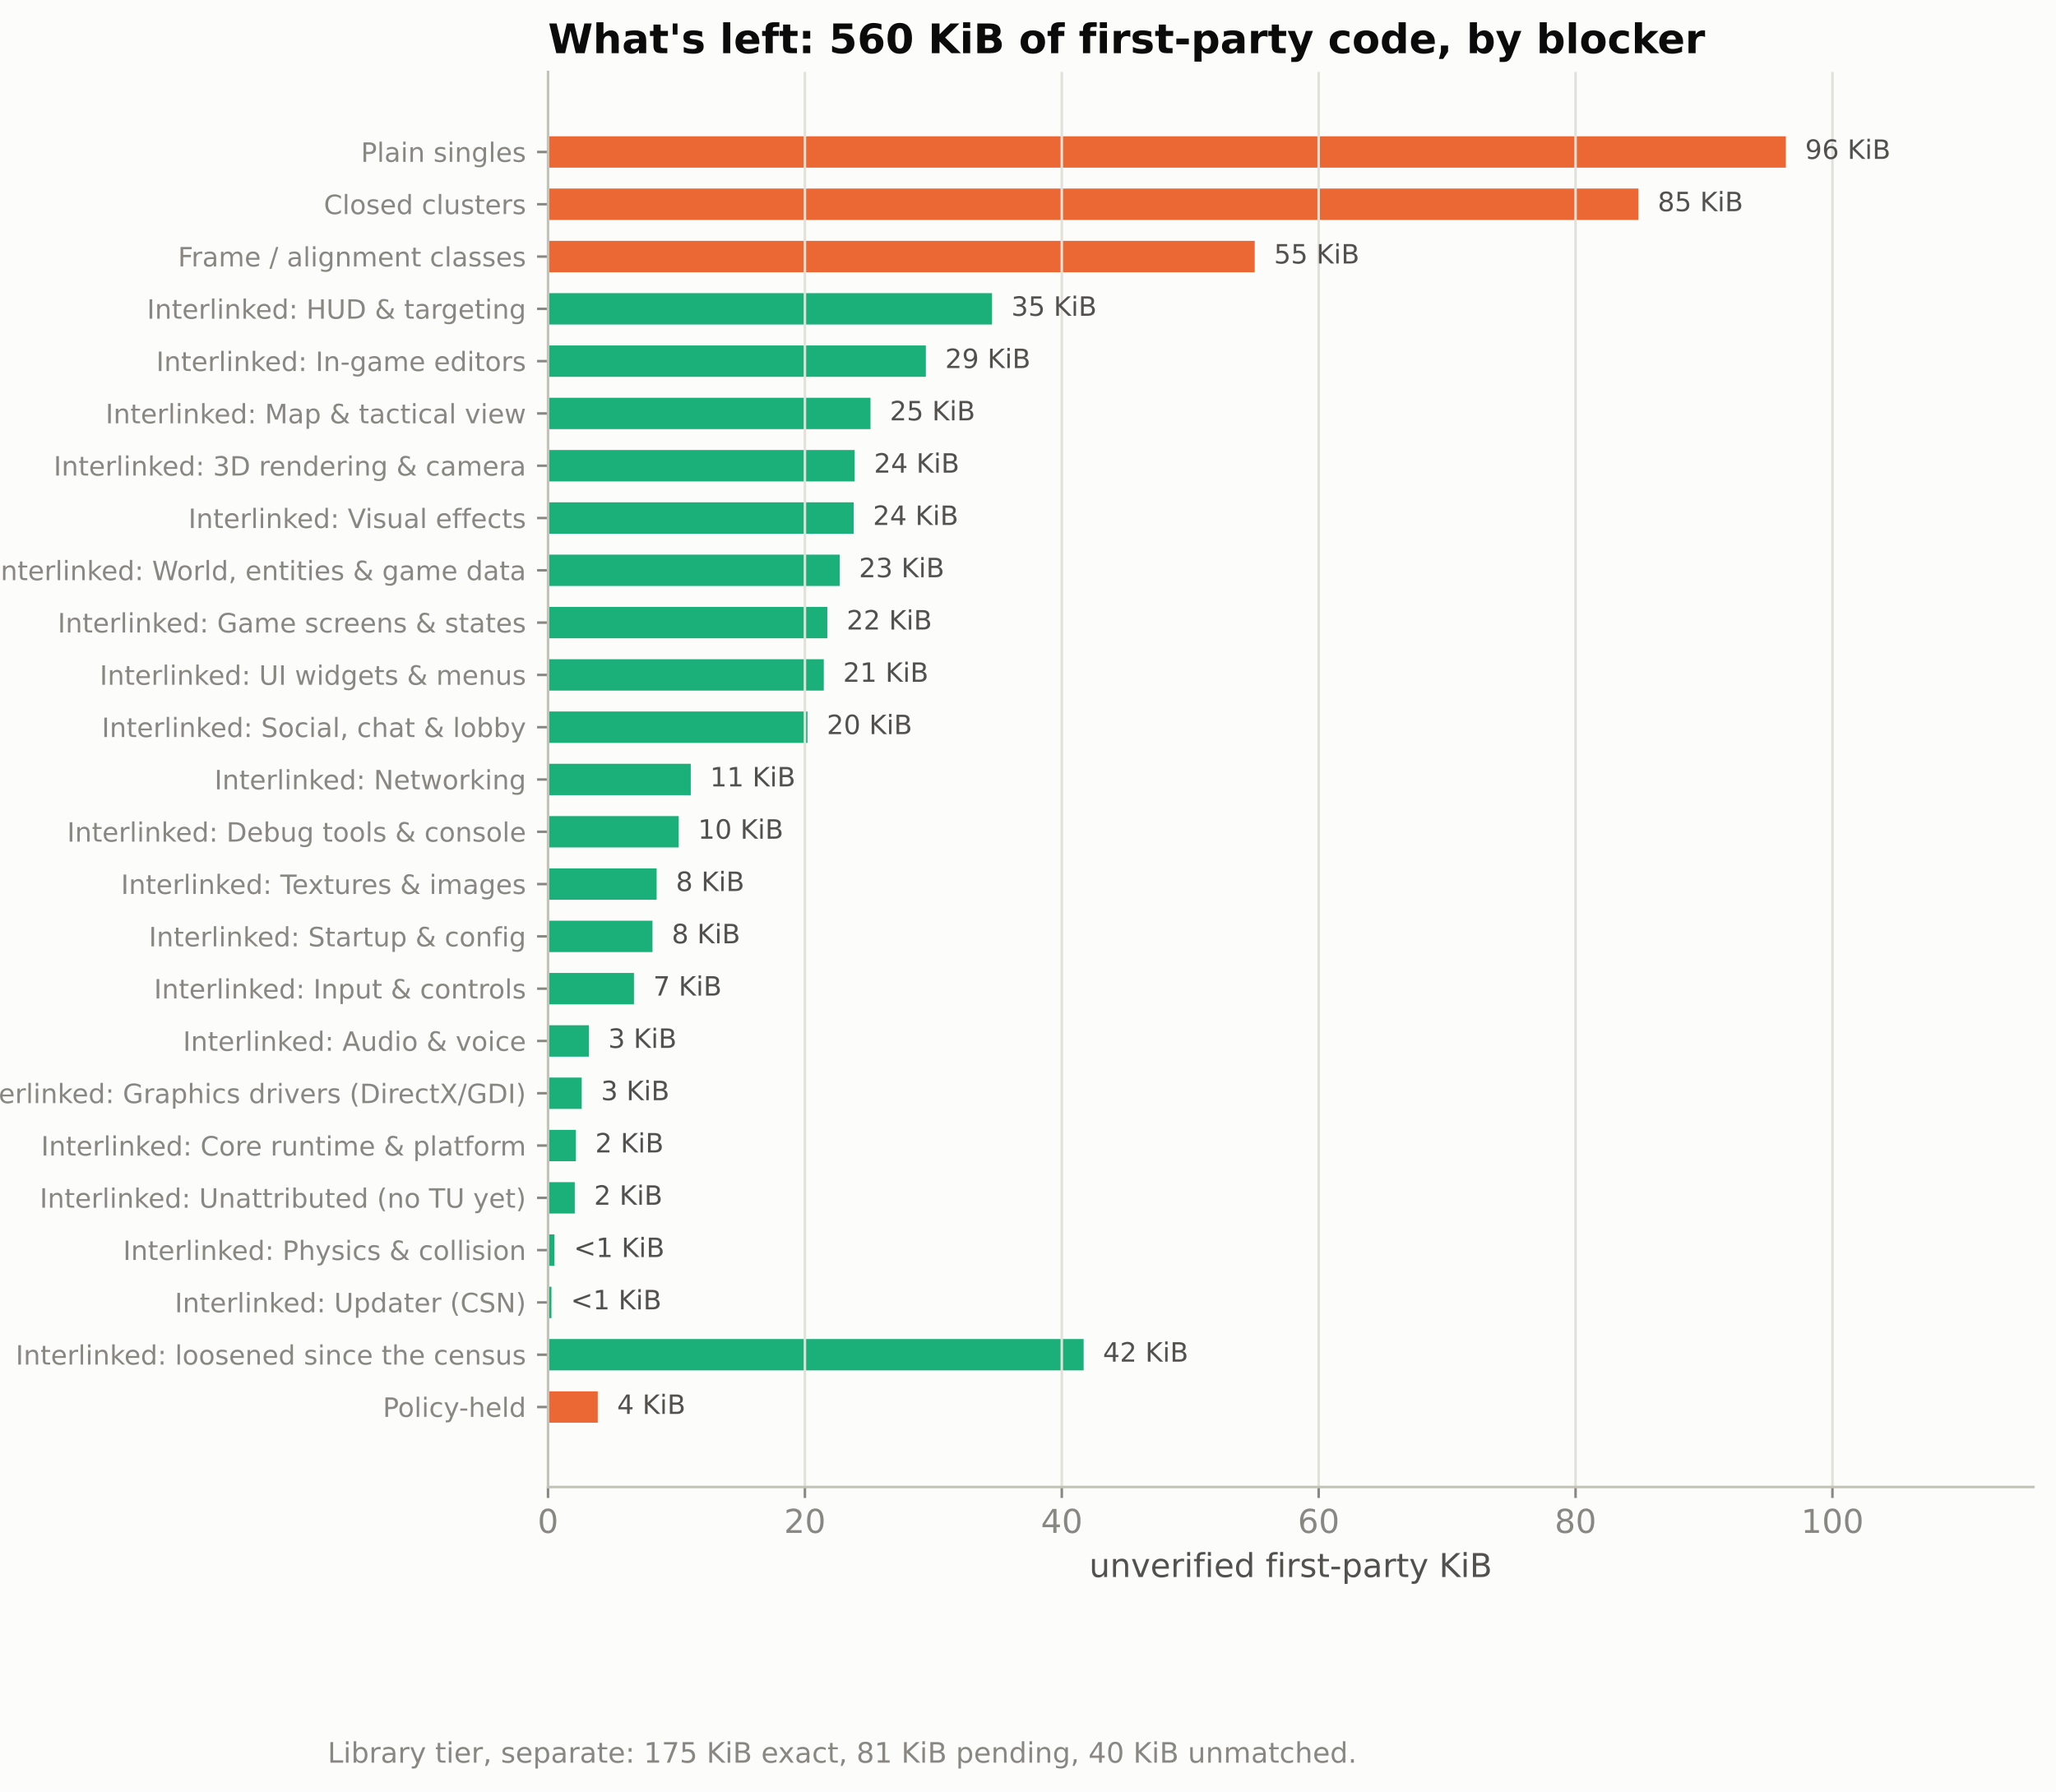
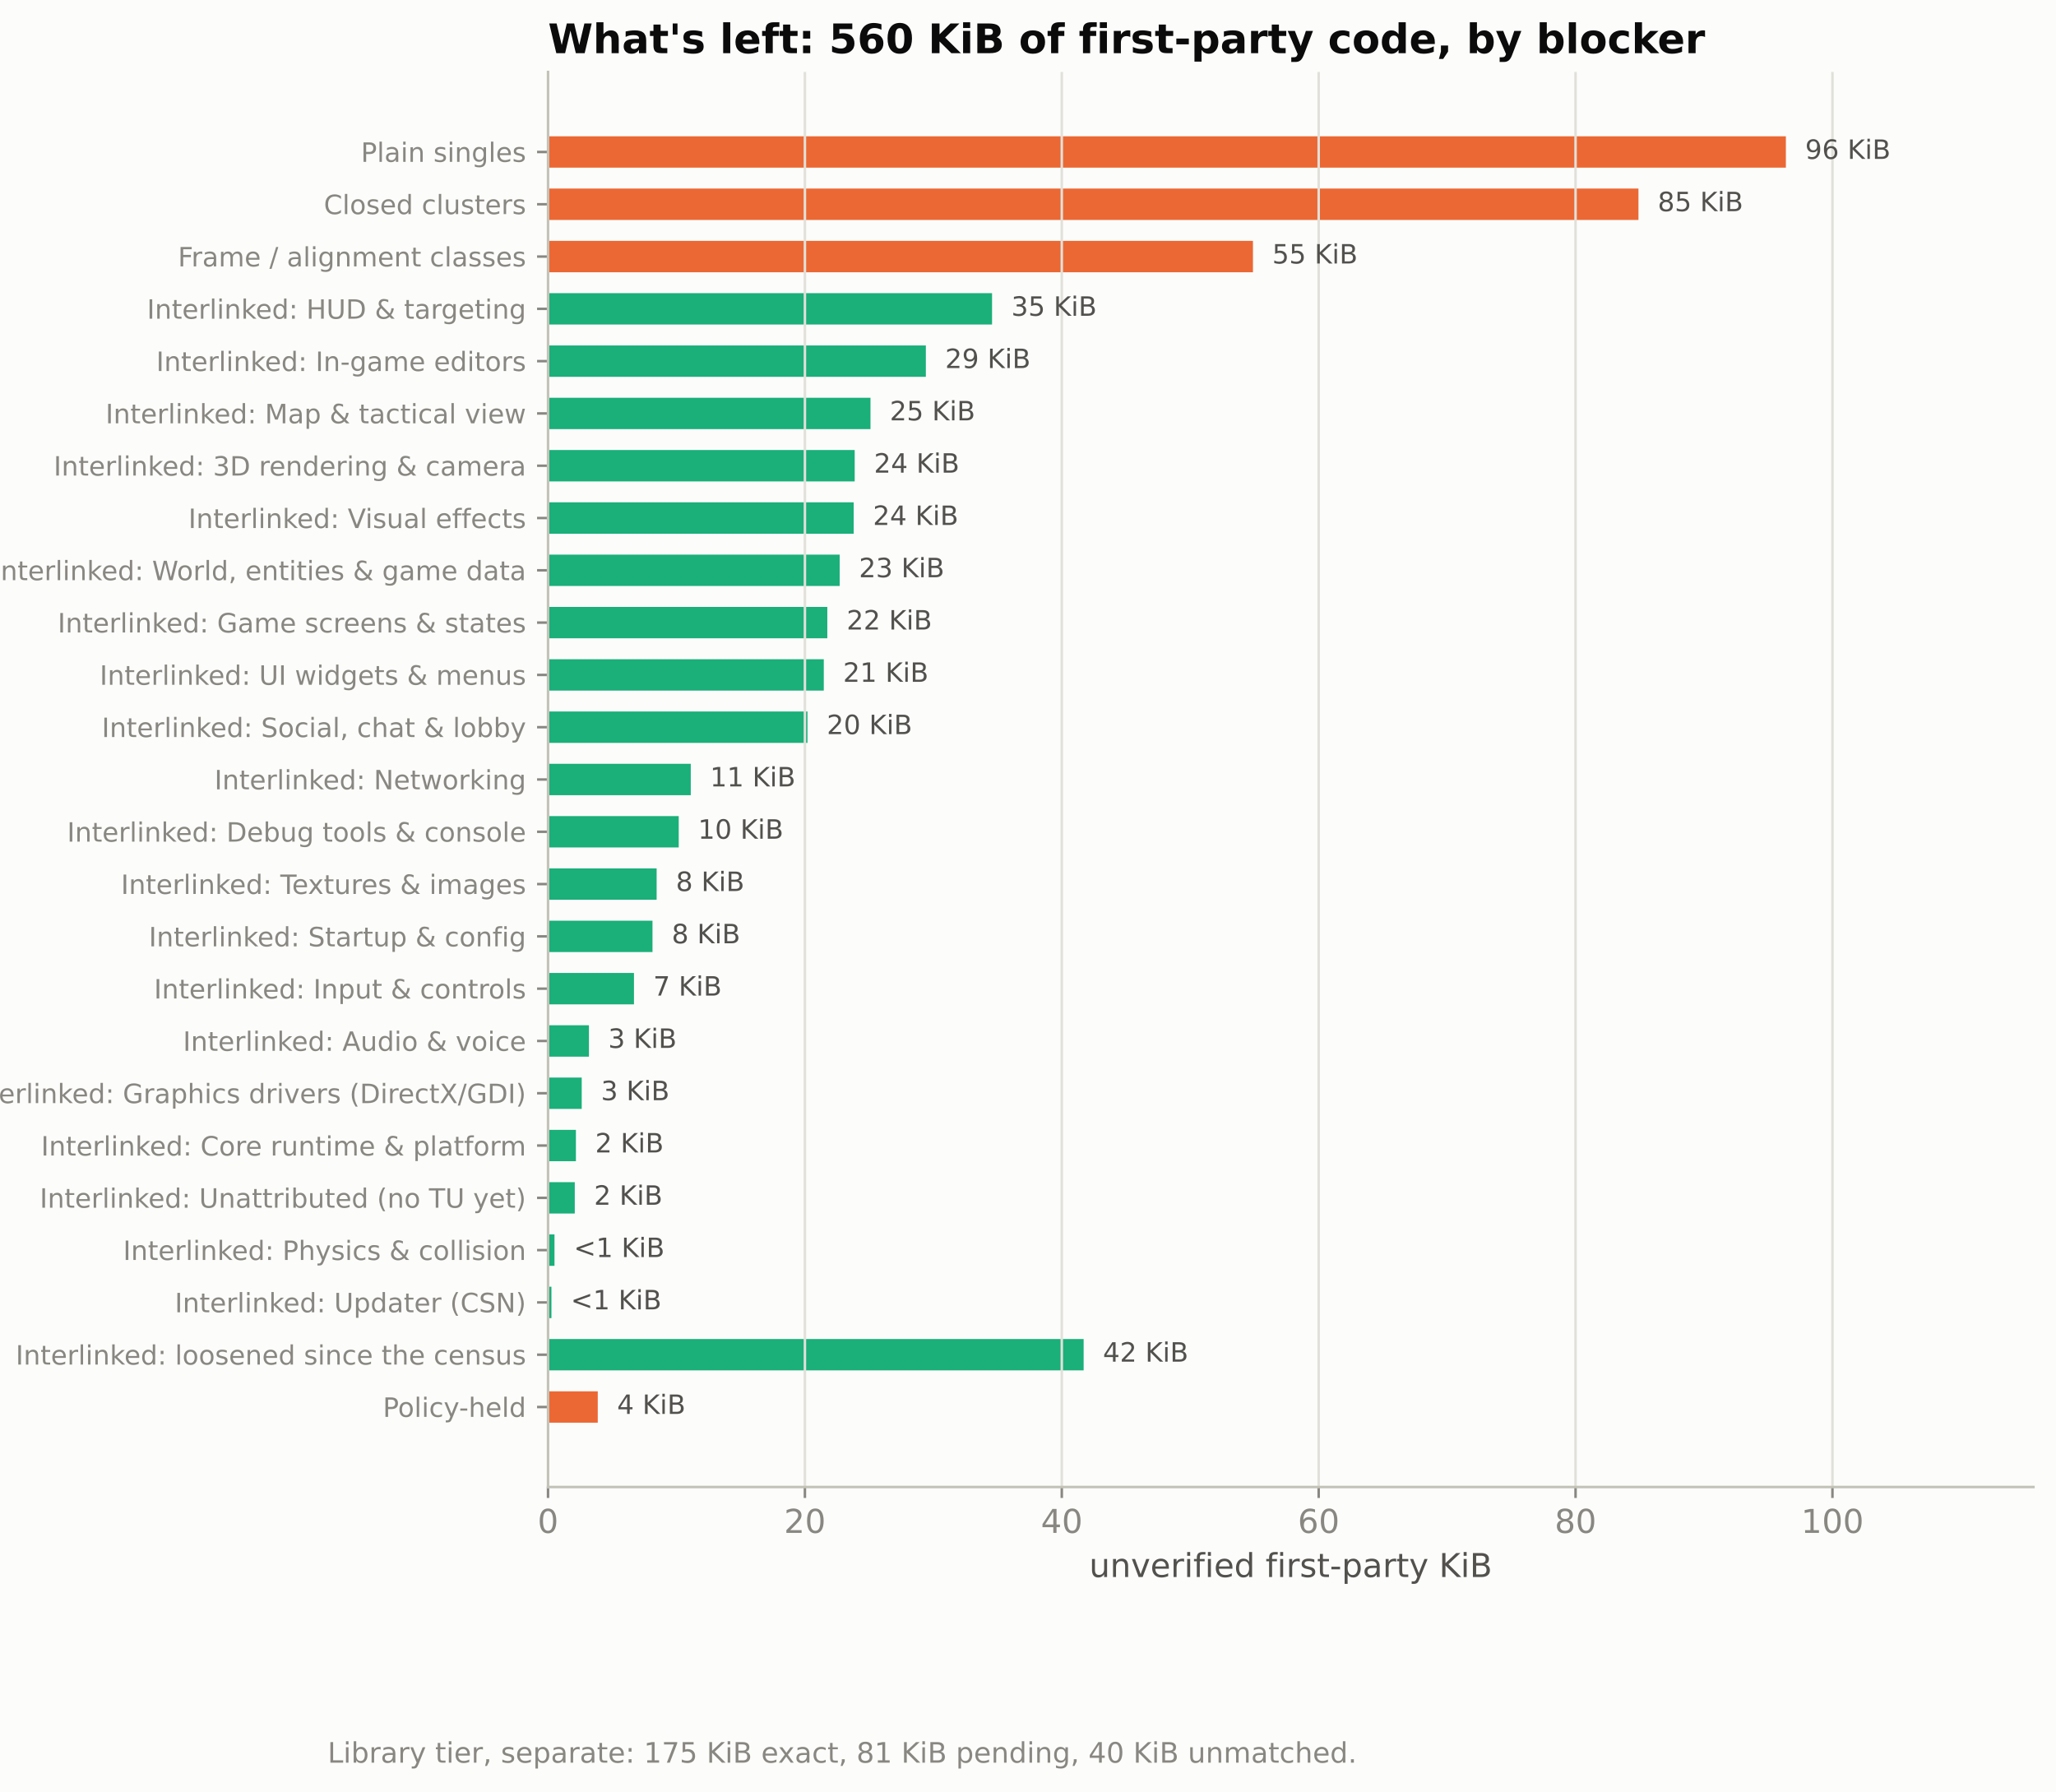
<svg xmlns="http://www.w3.org/2000/svg" xmlns:xlink="http://www.w3.org/1999/xlink" width="656.487pt" height="572.15pt" viewBox="0 0 656.487 572.15" version="1.1">
  <defs>
    <style type="text/css">*{stroke-linejoin: round; stroke-linecap: butt}</style>
  </defs>
  <g id="figure_1">
    <g id="patch_1">
      <path d="M 0 572.15  L 656.487 572.15  L 656.487 0  L 0 0  z " style="fill: #fcfcfb" />
    </g>
    <g id="axes_1">
      <g id="patch_2">
        <path d="M 174.987 474.812  L 649.287 474.812  L 649.287 22.976  L 174.987 22.976  z " style="fill: #fcfcfb" />
      </g>
      <g id="patch_3">
        <path d="M 174.987 454.274  L 190.867 454.274  L 190.867 444.256  L 174.987 444.256  z " clip-path="url(#p820f420fdf)" style="fill: #eb6834" />
      </g>
      <g id="patch_4">
        <path d="M 174.987 437.577  L 346.01 437.577  L 346.01 427.558  L 174.987 427.558  z " clip-path="url(#p820f420fdf)" style="fill: #1baf7a" />
      </g>
      <g id="patch_5">
        <path d="M 174.987 420.879  L 176.076 420.879  L 176.076 410.861  L 174.987 410.861  z " clip-path="url(#p820f420fdf)" style="fill: #1baf7a" />
      </g>
      <g id="patch_6">
        <path d="M 174.987 404.182  L 177.053 404.182  L 177.053 394.163  L 174.987 394.163  z " clip-path="url(#p820f420fdf)" style="fill: #1baf7a" />
      </g>
      <g id="patch_7">
        <path d="M 174.987 387.484  L 183.526 387.484  L 183.526 377.466  L 174.987 377.466  z " clip-path="url(#p820f420fdf)" style="fill: #1baf7a" />
      </g>
      <g id="patch_8">
        <path d="M 174.987 370.787  L 183.89 370.787  L 183.89 360.768  L 174.987 360.768  z " clip-path="url(#p820f420fdf)" style="fill: #1baf7a" />
      </g>
      <g id="patch_9">
        <path d="M 174.987 354.089  L 185.744 354.089  L 185.744 344.071  L 174.987 344.071  z " clip-path="url(#p820f420fdf)" style="fill: #1baf7a" />
      </g>
      <g id="patch_10">
        <path d="M 174.987 337.391  L 188.047 337.391  L 188.047 327.373  L 174.987 327.373  z " clip-path="url(#p820f420fdf)" style="fill: #1baf7a" />
      </g>
      <g id="patch_11">
        <path d="M 174.987 320.694  L 202.429 320.694  L 202.429 310.675  L 174.987 310.675  z " clip-path="url(#p820f420fdf)" style="fill: #1baf7a" />
      </g>
      <g id="patch_12">
        <path d="M 174.987 303.996  L 208.341 303.996  L 208.341 293.978  L 174.987 293.978  z " clip-path="url(#p820f420fdf)" style="fill: #1baf7a" />
      </g>
      <g id="patch_13">
        <path d="M 174.987 287.299  L 209.666 287.299  L 209.666 277.28  L 174.987 277.28  z " clip-path="url(#p820f420fdf)" style="fill: #1baf7a" />
      </g>
      <g id="patch_14">
        <path d="M 174.987 270.601  L 216.719 270.601  L 216.719 260.583  L 174.987 260.583  z " clip-path="url(#p820f420fdf)" style="fill: #1baf7a" />
      </g>
      <g id="patch_15">
        <path d="M 174.987 253.904  L 220.564 253.904  L 220.564 243.885  L 174.987 243.885  z " clip-path="url(#p820f420fdf)" style="fill: #1baf7a" />
      </g>
      <g id="patch_16">
        <path d="M 174.987 237.206  L 257.835 237.206  L 257.835 227.188  L 174.987 227.188  z " clip-path="url(#p820f420fdf)" style="fill: #1baf7a" />
      </g>
      <g id="patch_17">
        <path d="M 174.987 220.509  L 263.038 220.509  L 263.038 210.49  L 174.987 210.49  z " clip-path="url(#p820f420fdf)" style="fill: #1baf7a" />
      </g>
      <g id="patch_18">
        <path d="M 174.987 203.811  L 264.163 203.811  L 264.163 193.792  L 174.987 193.792  z " clip-path="url(#p820f420fdf)" style="fill: #1baf7a" />
      </g>
      <g id="patch_19">
        <path d="M 174.987 187.113  L 268.108 187.113  L 268.108 177.095  L 174.987 177.095  z " clip-path="url(#p820f420fdf)" style="fill: #1baf7a" />
      </g>
      <g id="patch_20">
        <path d="M 174.987 170.416  L 272.582 170.416  L 272.582 160.397  L 174.987 160.397  z " clip-path="url(#p820f420fdf)" style="fill: #1baf7a" />
      </g>
      <g id="patch_21">
        <path d="M 174.987 153.718  L 272.906 153.718  L 272.906 143.7  L 174.987 143.7  z " clip-path="url(#p820f420fdf)" style="fill: #1baf7a" />
      </g>
      <g id="patch_22">
        <path d="M 174.987 137.021  L 277.949 137.021  L 277.949 127.002  L 174.987 127.002  z " clip-path="url(#p820f420fdf)" style="fill: #1baf7a" />
      </g>
      <g id="patch_23">
        <path d="M 174.987 120.323  L 295.627 120.323  L 295.627 110.305  L 174.987 110.305  z " clip-path="url(#p820f420fdf)" style="fill: #1baf7a" />
      </g>
      <g id="patch_24">
        <path d="M 174.987 103.626  L 316.765 103.626  L 316.765 93.607  L 174.987 93.607  z " clip-path="url(#p820f420fdf)" style="fill: #1baf7a" />
      </g>
      <g id="patch_25">
-         <path d="M 174.987 86.928  L 400.639 86.928  L 400.639 76.91  L 174.987 76.91  z " clip-path="url(#p820f420fdf)" style="fill: #eb6834" />
+         <path d="M 174.987 86.928  L 400.074 86.928  L 400.074 76.91  L 174.987 76.91  z " clip-path="url(#p820f420fdf)" style="fill: #eb6834" />
      </g>
      <g id="patch_26">
        <path d="M 174.987 70.231  L 523.165 70.231  L 523.165 60.212  L 174.987 60.212  z " clip-path="url(#p820f420fdf)" style="fill: #eb6834" />
      </g>
      <g id="patch_27">
        <path d="M 174.987 53.533  L 570.237 53.533  L 570.237 43.514  L 174.987 43.514  z " clip-path="url(#p820f420fdf)" style="fill: #eb6834" />
      </g>
      <g id="matplotlib.axis_1">
        <g id="xtick_1">
          <g id="line2d_1">
            <path d="M 174.987 474.812  L 174.987 22.976  " clip-path="url(#p820f420fdf)" style="fill: none; stroke: #e1e0d9; stroke-width: 0.8; stroke-linecap: square" />
          </g>
          <g id="line2d_2">
            <defs>
              <path id="mc9588ca993" d="M 0 0  L 0 3.5  " style="stroke: #898781; stroke-width: 0.8" />
            </defs>
            <g>
              <use xlink:href="#mc9588ca993" x="174.987" y="474.812" style="fill: #898781; stroke: #898781; stroke-width: 0.8" />
            </g>
          </g>
          <g id="text_1">
            <text style="font-size: 10.5px; font-family: 'Segoe UI', 'DejaVu Sans', 'Bitstream Vera Sans', 'Computer Modern Sans Serif', 'Lucida Grande', 'Verdana', 'Geneva', 'Lucid', 'Arial', 'Helvetica', 'Avant Garde', sans-serif; text-anchor: middle; fill: #898781" x="174.987" y="489.457" transform="rotate(-0 174.9868 489.4567)">0</text>
          </g>
        </g>
        <g id="xtick_2">
          <g id="line2d_3">
            <path d="M 257.01 474.812  L 257.01 22.976  " clip-path="url(#p820f420fdf)" style="fill: none; stroke: #e1e0d9; stroke-width: 0.8; stroke-linecap: square" />
          </g>
          <g id="line2d_4">
            <g>
              <use xlink:href="#mc9588ca993" x="257.01" y="474.812" style="fill: #898781; stroke: #898781; stroke-width: 0.8" />
            </g>
          </g>
          <g id="text_2">
            <text style="font-size: 10.5px; font-family: 'Segoe UI', 'DejaVu Sans', 'Bitstream Vera Sans', 'Computer Modern Sans Serif', 'Lucida Grande', 'Verdana', 'Geneva', 'Lucid', 'Arial', 'Helvetica', 'Avant Garde', sans-serif; text-anchor: middle; fill: #898781" x="257.01" y="489.457" transform="rotate(-0 257.0101 489.4567)">20</text>
          </g>
        </g>
        <g id="xtick_3">
          <g id="line2d_5">
            <path d="M 339.033 474.812  L 339.033 22.976  " clip-path="url(#p820f420fdf)" style="fill: none; stroke: #e1e0d9; stroke-width: 0.8; stroke-linecap: square" />
          </g>
          <g id="line2d_6">
            <g>
              <use xlink:href="#mc9588ca993" x="339.033" y="474.812" style="fill: #898781; stroke: #898781; stroke-width: 0.8" />
            </g>
          </g>
          <g id="text_3">
            <text style="font-size: 10.5px; font-family: 'Segoe UI', 'DejaVu Sans', 'Bitstream Vera Sans', 'Computer Modern Sans Serif', 'Lucida Grande', 'Verdana', 'Geneva', 'Lucid', 'Arial', 'Helvetica', 'Avant Garde', sans-serif; text-anchor: middle; fill: #898781" x="339.033" y="489.457" transform="rotate(-0 339.0335 489.4567)">40</text>
          </g>
        </g>
        <g id="xtick_4">
          <g id="line2d_7">
            <path d="M 421.057 474.812  L 421.057 22.976  " clip-path="url(#p820f420fdf)" style="fill: none; stroke: #e1e0d9; stroke-width: 0.8; stroke-linecap: square" />
          </g>
          <g id="line2d_8">
            <g>
              <use xlink:href="#mc9588ca993" x="421.057" y="474.812" style="fill: #898781; stroke: #898781; stroke-width: 0.8" />
            </g>
          </g>
          <g id="text_4">
            <text style="font-size: 10.5px; font-family: 'Segoe UI', 'DejaVu Sans', 'Bitstream Vera Sans', 'Computer Modern Sans Serif', 'Lucida Grande', 'Verdana', 'Geneva', 'Lucid', 'Arial', 'Helvetica', 'Avant Garde', sans-serif; text-anchor: middle; fill: #898781" x="421.057" y="489.457" transform="rotate(-0 421.0568 489.4567)">60</text>
          </g>
        </g>
        <g id="xtick_5">
          <g id="line2d_9">
            <path d="M 503.08 474.812  L 503.08 22.976  " clip-path="url(#p820f420fdf)" style="fill: none; stroke: #e1e0d9; stroke-width: 0.8; stroke-linecap: square" />
          </g>
          <g id="line2d_10">
            <g>
              <use xlink:href="#mc9588ca993" x="503.08" y="474.812" style="fill: #898781; stroke: #898781; stroke-width: 0.8" />
            </g>
          </g>
          <g id="text_5">
            <text style="font-size: 10.5px; font-family: 'Segoe UI', 'DejaVu Sans', 'Bitstream Vera Sans', 'Computer Modern Sans Serif', 'Lucida Grande', 'Verdana', 'Geneva', 'Lucid', 'Arial', 'Helvetica', 'Avant Garde', sans-serif; text-anchor: middle; fill: #898781" x="503.08" y="489.457" transform="rotate(-0 503.0802 489.4567)">80</text>
          </g>
        </g>
        <g id="xtick_6">
          <g id="line2d_11">
            <path d="M 585.104 474.812  L 585.104 22.976  " clip-path="url(#p820f420fdf)" style="fill: none; stroke: #e1e0d9; stroke-width: 0.8; stroke-linecap: square" />
          </g>
          <g id="line2d_12">
            <g>
              <use xlink:href="#mc9588ca993" x="585.104" y="474.812" style="fill: #898781; stroke: #898781; stroke-width: 0.8" />
            </g>
          </g>
          <g id="text_6">
            <text style="font-size: 10.5px; font-family: 'Segoe UI', 'DejaVu Sans', 'Bitstream Vera Sans', 'Computer Modern Sans Serif', 'Lucida Grande', 'Verdana', 'Geneva', 'Lucid', 'Arial', 'Helvetica', 'Avant Garde', sans-serif; text-anchor: middle; fill: #898781" x="585.104" y="489.457" transform="rotate(-0 585.1035 489.4567)">100</text>
          </g>
        </g>
        <g id="text_7">
          <text style="font-size: 10.5px; font-family: 'Segoe UI', 'DejaVu Sans', 'Bitstream Vera Sans', 'Computer Modern Sans Serif', 'Lucida Grande', 'Verdana', 'Geneva', 'Lucid', 'Arial', 'Helvetica', 'Avant Garde', sans-serif; text-anchor: middle; fill: #52514e" x="412.137" y="503.551" transform="rotate(-0 412.1368 503.5513)">unverified first-party KiB</text>
        </g>
      </g>
      <g id="matplotlib.axis_2">
        <g id="ytick_1">
          <g id="line2d_13">
            <defs>
              <path id="mee49852863" d="M 0 0  L -3.5 0  " style="stroke: #898781; stroke-width: 0.8" />
            </defs>
            <g>
              <use xlink:href="#mee49852863" x="174.987" y="449.265" style="fill: #898781; stroke: #898781; stroke-width: 0.8" />
            </g>
          </g>
          <g id="text_8">
            <text style="font-size: 8.5px; font-family: 'Segoe UI', 'DejaVu Sans', 'Bitstream Vera Sans', 'Computer Modern Sans Serif', 'Lucida Grande', 'Verdana', 'Geneva', 'Lucid', 'Arial', 'Helvetica', 'Avant Garde', sans-serif; text-anchor: end; fill: #898781" x="167.987" y="452.411" transform="rotate(-0 167.9868 452.4115)">Policy-held</text>
          </g>
        </g>
        <g id="ytick_2">
          <g id="line2d_14">
            <g>
              <use xlink:href="#mee49852863" x="174.987" y="432.568" style="fill: #898781; stroke: #898781; stroke-width: 0.8" />
            </g>
          </g>
          <g id="text_9">
            <text style="font-size: 8.5px; font-family: 'Segoe UI', 'DejaVu Sans', 'Bitstream Vera Sans', 'Computer Modern Sans Serif', 'Lucida Grande', 'Verdana', 'Geneva', 'Lucid', 'Arial', 'Helvetica', 'Avant Garde', sans-serif; text-anchor: end; fill: #898781" x="167.987" y="435.714" transform="rotate(-0 167.9868 435.7139)">  Interlinked: loosened since the census</text>
          </g>
        </g>
        <g id="ytick_3">
          <g id="line2d_15">
            <g>
              <use xlink:href="#mee49852863" x="174.987" y="415.87" style="fill: #898781; stroke: #898781; stroke-width: 0.8" />
            </g>
          </g>
          <g id="text_10">
            <text style="font-size: 8.5px; font-family: 'Segoe UI', 'DejaVu Sans', 'Bitstream Vera Sans', 'Computer Modern Sans Serif', 'Lucida Grande', 'Verdana', 'Geneva', 'Lucid', 'Arial', 'Helvetica', 'Avant Garde', sans-serif; text-anchor: end; fill: #898781" x="167.987" y="419.016" transform="rotate(-0 167.9868 419.0163)">  Interlinked: Updater (CSN)</text>
          </g>
        </g>
        <g id="ytick_4">
          <g id="line2d_16">
            <g>
              <use xlink:href="#mee49852863" x="174.987" y="399.172" style="fill: #898781; stroke: #898781; stroke-width: 0.8" />
            </g>
          </g>
          <g id="text_11">
            <text style="font-size: 8.5px; font-family: 'Segoe UI', 'DejaVu Sans', 'Bitstream Vera Sans', 'Computer Modern Sans Serif', 'Lucida Grande', 'Verdana', 'Geneva', 'Lucid', 'Arial', 'Helvetica', 'Avant Garde', sans-serif; text-anchor: end; fill: #898781" x="167.987" y="402.319" transform="rotate(-0 167.9868 402.3188)">  Interlinked: Physics &amp; collision</text>
          </g>
        </g>
        <g id="ytick_5">
          <g id="line2d_17">
            <g>
              <use xlink:href="#mee49852863" x="174.987" y="382.475" style="fill: #898781; stroke: #898781; stroke-width: 0.8" />
            </g>
          </g>
          <g id="text_12">
            <text style="font-size: 8.5px; font-family: 'Segoe UI', 'DejaVu Sans', 'Bitstream Vera Sans', 'Computer Modern Sans Serif', 'Lucida Grande', 'Verdana', 'Geneva', 'Lucid', 'Arial', 'Helvetica', 'Avant Garde', sans-serif; text-anchor: end; fill: #898781" x="167.987" y="385.621" transform="rotate(-0 167.9868 385.6212)">  Interlinked: Unattributed (no TU yet)</text>
          </g>
        </g>
        <g id="ytick_6">
          <g id="line2d_18">
            <g>
              <use xlink:href="#mee49852863" x="174.987" y="365.777" style="fill: #898781; stroke: #898781; stroke-width: 0.8" />
            </g>
          </g>
          <g id="text_13">
            <text style="font-size: 8.5px; font-family: 'Segoe UI', 'DejaVu Sans', 'Bitstream Vera Sans', 'Computer Modern Sans Serif', 'Lucida Grande', 'Verdana', 'Geneva', 'Lucid', 'Arial', 'Helvetica', 'Avant Garde', sans-serif; text-anchor: end; fill: #898781" x="167.987" y="368.969" transform="rotate(-0 167.9868 368.9688)">  Interlinked: Core runtime &amp; platform</text>
          </g>
        </g>
        <g id="ytick_7">
          <g id="line2d_19">
            <g>
              <use xlink:href="#mee49852863" x="174.987" y="349.08" style="fill: #898781; stroke: #898781; stroke-width: 0.8" />
            </g>
          </g>
          <g id="text_14">
            <text style="font-size: 8.5px; font-family: 'Segoe UI', 'DejaVu Sans', 'Bitstream Vera Sans', 'Computer Modern Sans Serif', 'Lucida Grande', 'Verdana', 'Geneva', 'Lucid', 'Arial', 'Helvetica', 'Avant Garde', sans-serif; text-anchor: end; fill: #898781" x="167.987" y="352.226" transform="rotate(-0 167.9868 352.2261)">  Interlinked: Graphics drivers (DirectX/GDI)</text>
          </g>
        </g>
        <g id="ytick_8">
          <g id="line2d_20">
            <g>
              <use xlink:href="#mee49852863" x="174.987" y="332.382" style="fill: #898781; stroke: #898781; stroke-width: 0.8" />
            </g>
          </g>
          <g id="text_15">
            <text style="font-size: 8.5px; font-family: 'Segoe UI', 'DejaVu Sans', 'Bitstream Vera Sans', 'Computer Modern Sans Serif', 'Lucida Grande', 'Verdana', 'Geneva', 'Lucid', 'Arial', 'Helvetica', 'Avant Garde', sans-serif; text-anchor: end; fill: #898781" x="167.987" y="335.529" transform="rotate(-0 167.9868 335.5285)">  Interlinked: Audio &amp; voice</text>
          </g>
        </g>
        <g id="ytick_9">
          <g id="line2d_21">
            <g>
              <use xlink:href="#mee49852863" x="174.987" y="315.685" style="fill: #898781; stroke: #898781; stroke-width: 0.8" />
            </g>
          </g>
          <g id="text_16">
            <text style="font-size: 8.5px; font-family: 'Segoe UI', 'DejaVu Sans', 'Bitstream Vera Sans', 'Computer Modern Sans Serif', 'Lucida Grande', 'Verdana', 'Geneva', 'Lucid', 'Arial', 'Helvetica', 'Avant Garde', sans-serif; text-anchor: end; fill: #898781" x="167.987" y="318.831" transform="rotate(-0 167.9868 318.831)">  Interlinked: Input &amp; controls</text>
          </g>
        </g>
        <g id="ytick_10">
          <g id="line2d_22">
            <g>
              <use xlink:href="#mee49852863" x="174.987" y="298.987" style="fill: #898781; stroke: #898781; stroke-width: 0.8" />
            </g>
          </g>
          <g id="text_17">
            <text style="font-size: 8.5px; font-family: 'Segoe UI', 'DejaVu Sans', 'Bitstream Vera Sans', 'Computer Modern Sans Serif', 'Lucida Grande', 'Verdana', 'Geneva', 'Lucid', 'Arial', 'Helvetica', 'Avant Garde', sans-serif; text-anchor: end; fill: #898781" x="167.987" y="302.179" transform="rotate(-0 167.9868 302.1786)">  Interlinked: Startup &amp; config</text>
          </g>
        </g>
        <g id="ytick_11">
          <g id="line2d_23">
            <g>
              <use xlink:href="#mee49852863" x="174.987" y="282.29" style="fill: #898781; stroke: #898781; stroke-width: 0.8" />
            </g>
          </g>
          <g id="text_18">
            <text style="font-size: 8.5px; font-family: 'Segoe UI', 'DejaVu Sans', 'Bitstream Vera Sans', 'Computer Modern Sans Serif', 'Lucida Grande', 'Verdana', 'Geneva', 'Lucid', 'Arial', 'Helvetica', 'Avant Garde', sans-serif; text-anchor: end; fill: #898781" x="167.987" y="285.436" transform="rotate(-0 167.9868 285.4359)">  Interlinked: Textures &amp; images</text>
          </g>
        </g>
        <g id="ytick_12">
          <g id="line2d_24">
            <g>
              <use xlink:href="#mee49852863" x="174.987" y="265.592" style="fill: #898781; stroke: #898781; stroke-width: 0.8" />
            </g>
          </g>
          <g id="text_19">
            <text style="font-size: 8.5px; font-family: 'Segoe UI', 'DejaVu Sans', 'Bitstream Vera Sans', 'Computer Modern Sans Serif', 'Lucida Grande', 'Verdana', 'Geneva', 'Lucid', 'Arial', 'Helvetica', 'Avant Garde', sans-serif; text-anchor: end; fill: #898781" x="167.987" y="268.738" transform="rotate(-0 167.9868 268.7383)">  Interlinked: Debug tools &amp; console</text>
          </g>
        </g>
        <g id="ytick_13">
          <g id="line2d_25">
            <g>
              <use xlink:href="#mee49852863" x="174.987" y="248.894" style="fill: #898781; stroke: #898781; stroke-width: 0.8" />
            </g>
          </g>
          <g id="text_20">
            <text style="font-size: 8.5px; font-family: 'Segoe UI', 'DejaVu Sans', 'Bitstream Vera Sans', 'Computer Modern Sans Serif', 'Lucida Grande', 'Verdana', 'Geneva', 'Lucid', 'Arial', 'Helvetica', 'Avant Garde', sans-serif; text-anchor: end; fill: #898781" x="167.987" y="252.041" transform="rotate(-0 167.9868 252.0407)">  Interlinked: Networking</text>
          </g>
        </g>
        <g id="ytick_14">
          <g id="line2d_26">
            <g>
              <use xlink:href="#mee49852863" x="174.987" y="232.197" style="fill: #898781; stroke: #898781; stroke-width: 0.8" />
            </g>
          </g>
          <g id="text_21">
            <text style="font-size: 8.5px; font-family: 'Segoe UI', 'DejaVu Sans', 'Bitstream Vera Sans', 'Computer Modern Sans Serif', 'Lucida Grande', 'Verdana', 'Geneva', 'Lucid', 'Arial', 'Helvetica', 'Avant Garde', sans-serif; text-anchor: end; fill: #898781" x="167.987" y="235.343" transform="rotate(-0 167.9868 235.3432)">  Interlinked: Social, chat &amp; lobby</text>
          </g>
        </g>
        <g id="ytick_15">
          <g id="line2d_27">
            <g>
              <use xlink:href="#mee49852863" x="174.987" y="215.499" style="fill: #898781; stroke: #898781; stroke-width: 0.8" />
            </g>
          </g>
          <g id="text_22">
            <text style="font-size: 8.5px; font-family: 'Segoe UI', 'DejaVu Sans', 'Bitstream Vera Sans', 'Computer Modern Sans Serif', 'Lucida Grande', 'Verdana', 'Geneva', 'Lucid', 'Arial', 'Helvetica', 'Avant Garde', sans-serif; text-anchor: end; fill: #898781" x="167.987" y="218.646" transform="rotate(-0 167.9868 218.6456)">  Interlinked: UI widgets &amp; menus</text>
          </g>
        </g>
        <g id="ytick_16">
          <g id="line2d_28">
            <g>
              <use xlink:href="#mee49852863" x="174.987" y="198.802" style="fill: #898781; stroke: #898781; stroke-width: 0.8" />
            </g>
          </g>
          <g id="text_23">
            <text style="font-size: 8.5px; font-family: 'Segoe UI', 'DejaVu Sans', 'Bitstream Vera Sans', 'Computer Modern Sans Serif', 'Lucida Grande', 'Verdana', 'Geneva', 'Lucid', 'Arial', 'Helvetica', 'Avant Garde', sans-serif; text-anchor: end; fill: #898781" x="167.987" y="201.948" transform="rotate(-0 167.9868 201.9481)">  Interlinked: Game screens &amp; states</text>
          </g>
        </g>
        <g id="ytick_17">
          <g id="line2d_29">
            <g>
              <use xlink:href="#mee49852863" x="174.987" y="182.104" style="fill: #898781; stroke: #898781; stroke-width: 0.8" />
            </g>
          </g>
          <g id="text_24">
            <text style="font-size: 8.5px; font-family: 'Segoe UI', 'DejaVu Sans', 'Bitstream Vera Sans', 'Computer Modern Sans Serif', 'Lucida Grande', 'Verdana', 'Geneva', 'Lucid', 'Arial', 'Helvetica', 'Avant Garde', sans-serif; text-anchor: end; fill: #898781" x="167.987" y="185.25" transform="rotate(-0 167.9868 185.2505)">  Interlinked: World, entities &amp; game data</text>
          </g>
        </g>
        <g id="ytick_18">
          <g id="line2d_30">
            <g>
              <use xlink:href="#mee49852863" x="174.987" y="165.407" style="fill: #898781; stroke: #898781; stroke-width: 0.8" />
            </g>
          </g>
          <g id="text_25">
            <text style="font-size: 8.5px; font-family: 'Segoe UI', 'DejaVu Sans', 'Bitstream Vera Sans', 'Computer Modern Sans Serif', 'Lucida Grande', 'Verdana', 'Geneva', 'Lucid', 'Arial', 'Helvetica', 'Avant Garde', sans-serif; text-anchor: end; fill: #898781" x="167.987" y="168.598" transform="rotate(-0 167.9868 168.5981)">  Interlinked: Visual effects</text>
          </g>
        </g>
        <g id="ytick_19">
          <g id="line2d_31">
            <g>
              <use xlink:href="#mee49852863" x="174.987" y="148.709" style="fill: #898781; stroke: #898781; stroke-width: 0.8" />
            </g>
          </g>
          <g id="text_26">
            <text style="font-size: 8.5px; font-family: 'Segoe UI', 'DejaVu Sans', 'Bitstream Vera Sans', 'Computer Modern Sans Serif', 'Lucida Grande', 'Verdana', 'Geneva', 'Lucid', 'Arial', 'Helvetica', 'Avant Garde', sans-serif; text-anchor: end; fill: #898781" x="167.987" y="151.855" transform="rotate(-0 167.9868 151.8554)">  Interlinked: 3D rendering &amp; camera</text>
          </g>
        </g>
        <g id="ytick_20">
          <g id="line2d_32">
            <g>
              <use xlink:href="#mee49852863" x="174.987" y="132.011" style="fill: #898781; stroke: #898781; stroke-width: 0.8" />
            </g>
          </g>
          <g id="text_27">
            <text style="font-size: 8.5px; font-family: 'Segoe UI', 'DejaVu Sans', 'Bitstream Vera Sans', 'Computer Modern Sans Serif', 'Lucida Grande', 'Verdana', 'Geneva', 'Lucid', 'Arial', 'Helvetica', 'Avant Garde', sans-serif; text-anchor: end; fill: #898781" x="167.987" y="135.158" transform="rotate(-0 167.9868 135.1578)">  Interlinked: Map &amp; tactical view</text>
          </g>
        </g>
        <g id="ytick_21">
          <g id="line2d_33">
            <g>
              <use xlink:href="#mee49852863" x="174.987" y="115.314" style="fill: #898781; stroke: #898781; stroke-width: 0.8" />
            </g>
          </g>
          <g id="text_28">
            <text style="font-size: 8.5px; font-family: 'Segoe UI', 'DejaVu Sans', 'Bitstream Vera Sans', 'Computer Modern Sans Serif', 'Lucida Grande', 'Verdana', 'Geneva', 'Lucid', 'Arial', 'Helvetica', 'Avant Garde', sans-serif; text-anchor: end; fill: #898781" x="167.987" y="118.46" transform="rotate(-0 167.9868 118.4602)">  Interlinked: In-game editors</text>
          </g>
        </g>
        <g id="ytick_22">
          <g id="line2d_34">
            <g>
              <use xlink:href="#mee49852863" x="174.987" y="98.616" style="fill: #898781; stroke: #898781; stroke-width: 0.8" />
            </g>
          </g>
          <g id="text_29">
            <text style="font-size: 8.5px; font-family: 'Segoe UI', 'DejaVu Sans', 'Bitstream Vera Sans', 'Computer Modern Sans Serif', 'Lucida Grande', 'Verdana', 'Geneva', 'Lucid', 'Arial', 'Helvetica', 'Avant Garde', sans-serif; text-anchor: end; fill: #898781" x="167.987" y="101.763" transform="rotate(-0 167.9868 101.7627)">  Interlinked: HUD &amp; targeting</text>
          </g>
        </g>
        <g id="ytick_23">
          <g id="line2d_35">
            <g>
              <use xlink:href="#mee49852863" x="174.987" y="81.919" style="fill: #898781; stroke: #898781; stroke-width: 0.8" />
            </g>
          </g>
          <g id="text_30">
            <text style="font-size: 8.5px; font-family: 'Segoe UI', 'DejaVu Sans', 'Bitstream Vera Sans', 'Computer Modern Sans Serif', 'Lucida Grande', 'Verdana', 'Geneva', 'Lucid', 'Arial', 'Helvetica', 'Avant Garde', sans-serif; text-anchor: end; fill: #898781" x="167.987" y="85.065" transform="rotate(-0 167.9868 85.06512)">Frame / alignment classes</text>
          </g>
        </g>
        <g id="ytick_24">
          <g id="line2d_36">
            <g>
              <use xlink:href="#mee49852863" x="174.987" y="65.221" style="fill: #898781; stroke: #898781; stroke-width: 0.8" />
            </g>
          </g>
          <g id="text_31">
            <text style="font-size: 8.5px; font-family: 'Segoe UI', 'DejaVu Sans', 'Bitstream Vera Sans', 'Computer Modern Sans Serif', 'Lucida Grande', 'Verdana', 'Geneva', 'Lucid', 'Arial', 'Helvetica', 'Avant Garde', sans-serif; text-anchor: end; fill: #898781" x="167.987" y="68.368" transform="rotate(-0 167.9868 68.36756)">Closed clusters</text>
          </g>
        </g>
        <g id="ytick_25">
          <g id="line2d_37">
            <g>
              <use xlink:href="#mee49852863" x="174.987" y="48.524" style="fill: #898781; stroke: #898781; stroke-width: 0.8" />
            </g>
          </g>
          <g id="text_32">
            <text style="font-size: 8.5px; font-family: 'Segoe UI', 'DejaVu Sans', 'Bitstream Vera Sans', 'Computer Modern Sans Serif', 'Lucida Grande', 'Verdana', 'Geneva', 'Lucid', 'Arial', 'Helvetica', 'Avant Garde', sans-serif; text-anchor: end; fill: #898781" x="167.987" y="51.67" transform="rotate(-0 167.9868 51.67)">Plain singles</text>
          </g>
        </g>
      </g>
      <g id="patch_28">
        <path d="M 174.987 474.812  L 174.987 22.976  " style="fill: none; stroke: #c3c2b7; stroke-width: 0.8; stroke-linejoin: miter; stroke-linecap: square" />
      </g>
      <g id="patch_29">
        <path d="M 174.987 474.812  L 649.287 474.812  " style="fill: none; stroke: #c3c2b7; stroke-width: 0.8; stroke-linejoin: miter; stroke-linecap: square" />
      </g>
      <g id="text_33">
        <text style="font-size: 8.5px; font-family: 'Segoe UI', 'DejaVu Sans', 'Bitstream Vera Sans', 'Computer Modern Sans Serif', 'Lucida Grande', 'Verdana', 'Geneva', 'Lucid', 'Arial', 'Helvetica', 'Avant Garde', sans-serif; text-anchor: start; fill: #52514e" x="197.019" y="451.477" transform="rotate(-0 197.0186 451.4772)">4 KiB</text>
      </g>
      <g id="text_34">
        <text style="font-size: 8.5px; font-family: 'Segoe UI', 'DejaVu Sans', 'Bitstream Vera Sans', 'Computer Modern Sans Serif', 'Lucida Grande', 'Verdana', 'Geneva', 'Lucid', 'Arial', 'Helvetica', 'Avant Garde', sans-serif; text-anchor: start; fill: #52514e" x="352.162" y="434.78" transform="rotate(-0 352.162 434.7797)">42 KiB</text>
      </g>
      <g id="text_35">
        <text style="font-size: 8.5px; font-family: 'Segoe UI', 'DejaVu Sans', 'Bitstream Vera Sans', 'Computer Modern Sans Serif', 'Lucida Grande', 'Verdana', 'Geneva', 'Lucid', 'Arial', 'Helvetica', 'Avant Garde', sans-serif; text-anchor: start; fill: #52514e" x="182.228" y="418.082" transform="rotate(-0 182.2279 418.0821)">&lt;1 KiB</text>
      </g>
      <g id="text_36">
        <text style="font-size: 8.5px; font-family: 'Segoe UI', 'DejaVu Sans', 'Bitstream Vera Sans', 'Computer Modern Sans Serif', 'Lucida Grande', 'Verdana', 'Geneva', 'Lucid', 'Arial', 'Helvetica', 'Avant Garde', sans-serif; text-anchor: start; fill: #52514e" x="183.205" y="401.385" transform="rotate(-0 183.2052 401.3845)">&lt;1 KiB</text>
      </g>
      <g id="text_37">
        <text style="font-size: 8.5px; font-family: 'Segoe UI', 'DejaVu Sans', 'Bitstream Vera Sans', 'Computer Modern Sans Serif', 'Lucida Grande', 'Verdana', 'Geneva', 'Lucid', 'Arial', 'Helvetica', 'Avant Garde', sans-serif; text-anchor: start; fill: #52514e" x="189.677" y="384.687" transform="rotate(-0 189.6773 384.687)">2 KiB</text>
      </g>
      <g id="text_38">
        <text style="font-size: 8.5px; font-family: 'Segoe UI', 'DejaVu Sans', 'Bitstream Vera Sans', 'Computer Modern Sans Serif', 'Lucida Grande', 'Verdana', 'Geneva', 'Lucid', 'Arial', 'Helvetica', 'Avant Garde', sans-serif; text-anchor: start; fill: #52514e" x="190.042" y="367.989" transform="rotate(-0 190.0418 367.9894)">2 KiB</text>
      </g>
      <g id="text_39">
        <text style="font-size: 8.5px; font-family: 'Segoe UI', 'DejaVu Sans', 'Bitstream Vera Sans', 'Computer Modern Sans Serif', 'Lucida Grande', 'Verdana', 'Geneva', 'Lucid', 'Arial', 'Helvetica', 'Avant Garde', sans-serif; text-anchor: start; fill: #52514e" x="191.896" y="351.292" transform="rotate(-0 191.8961 351.2918)">3 KiB</text>
      </g>
      <g id="text_40">
        <text style="font-size: 8.5px; font-family: 'Segoe UI', 'DejaVu Sans', 'Bitstream Vera Sans', 'Computer Modern Sans Serif', 'Lucida Grande', 'Verdana', 'Geneva', 'Lucid', 'Arial', 'Helvetica', 'Avant Garde', sans-serif; text-anchor: start; fill: #52514e" x="194.199" y="334.594" transform="rotate(-0 194.199 334.5943)">3 KiB</text>
      </g>
      <g id="text_41">
        <text style="font-size: 8.5px; font-family: 'Segoe UI', 'DejaVu Sans', 'Bitstream Vera Sans', 'Computer Modern Sans Serif', 'Lucida Grande', 'Verdana', 'Geneva', 'Lucid', 'Arial', 'Helvetica', 'Avant Garde', sans-serif; text-anchor: start; fill: #52514e" x="208.581" y="317.897" transform="rotate(-0 208.5811 317.8967)">7 KiB</text>
      </g>
      <g id="text_42">
        <text style="font-size: 8.5px; font-family: 'Segoe UI', 'DejaVu Sans', 'Bitstream Vera Sans', 'Computer Modern Sans Serif', 'Lucida Grande', 'Verdana', 'Geneva', 'Lucid', 'Arial', 'Helvetica', 'Avant Garde', sans-serif; text-anchor: start; fill: #52514e" x="214.493" y="301.199" transform="rotate(-0 214.4926 301.1992)">8 KiB</text>
      </g>
      <g id="text_43">
        <text style="font-size: 8.5px; font-family: 'Segoe UI', 'DejaVu Sans', 'Bitstream Vera Sans', 'Computer Modern Sans Serif', 'Lucida Grande', 'Verdana', 'Geneva', 'Lucid', 'Arial', 'Helvetica', 'Avant Garde', sans-serif; text-anchor: start; fill: #52514e" x="215.818" y="284.502" transform="rotate(-0 215.8182 284.5016)">8 KiB</text>
      </g>
      <g id="text_44">
        <text style="font-size: 8.5px; font-family: 'Segoe UI', 'DejaVu Sans', 'Bitstream Vera Sans', 'Computer Modern Sans Serif', 'Lucida Grande', 'Verdana', 'Geneva', 'Lucid', 'Arial', 'Helvetica', 'Avant Garde', sans-serif; text-anchor: start; fill: #52514e" x="222.871" y="267.804" transform="rotate(-0 222.8711 267.804)">10 KiB</text>
      </g>
      <g id="text_45">
        <text style="font-size: 8.5px; font-family: 'Segoe UI', 'DejaVu Sans', 'Bitstream Vera Sans', 'Computer Modern Sans Serif', 'Lucida Grande', 'Verdana', 'Geneva', 'Lucid', 'Arial', 'Helvetica', 'Avant Garde', sans-serif; text-anchor: start; fill: #52514e" x="226.716" y="251.106" transform="rotate(-0 226.716 251.1065)">11 KiB</text>
      </g>
      <g id="text_46">
        <text style="font-size: 8.5px; font-family: 'Segoe UI', 'DejaVu Sans', 'Bitstream Vera Sans', 'Computer Modern Sans Serif', 'Lucida Grande', 'Verdana', 'Geneva', 'Lucid', 'Arial', 'Helvetica', 'Avant Garde', sans-serif; text-anchor: start; fill: #52514e" x="263.987" y="234.409" transform="rotate(-0 263.9869 234.4089)">20 KiB</text>
      </g>
      <g id="text_47">
        <text style="font-size: 8.5px; font-family: 'Segoe UI', 'DejaVu Sans', 'Bitstream Vera Sans', 'Computer Modern Sans Serif', 'Lucida Grande', 'Verdana', 'Geneva', 'Lucid', 'Arial', 'Helvetica', 'Avant Garde', sans-serif; text-anchor: start; fill: #52514e" x="269.189" y="217.711" transform="rotate(-0 269.1895 217.7114)">21 KiB</text>
      </g>
      <g id="text_48">
        <text style="font-size: 8.5px; font-family: 'Segoe UI', 'DejaVu Sans', 'Bitstream Vera Sans', 'Computer Modern Sans Serif', 'Lucida Grande', 'Verdana', 'Geneva', 'Lucid', 'Arial', 'Helvetica', 'Avant Garde', sans-serif; text-anchor: start; fill: #52514e" x="270.315" y="201.014" transform="rotate(-0 270.3149 201.0138)">22 KiB</text>
      </g>
      <g id="text_49">
        <text style="font-size: 8.5px; font-family: 'Segoe UI', 'DejaVu Sans', 'Bitstream Vera Sans', 'Computer Modern Sans Serif', 'Lucida Grande', 'Verdana', 'Geneva', 'Lucid', 'Arial', 'Helvetica', 'Avant Garde', sans-serif; text-anchor: start; fill: #52514e" x="274.26" y="184.316" transform="rotate(-0 274.2599 184.3162)">23 KiB</text>
      </g>
      <g id="text_50">
        <text style="font-size: 8.5px; font-family: 'Segoe UI', 'DejaVu Sans', 'Bitstream Vera Sans', 'Computer Modern Sans Serif', 'Lucida Grande', 'Verdana', 'Geneva', 'Lucid', 'Arial', 'Helvetica', 'Avant Garde', sans-serif; text-anchor: start; fill: #52514e" x="278.734" y="167.619" transform="rotate(-0 278.7335 167.6187)">24 KiB</text>
      </g>
      <g id="text_51">
        <text style="font-size: 8.5px; font-family: 'Segoe UI', 'DejaVu Sans', 'Bitstream Vera Sans', 'Computer Modern Sans Serif', 'Lucida Grande', 'Verdana', 'Geneva', 'Lucid', 'Arial', 'Helvetica', 'Avant Garde', sans-serif; text-anchor: start; fill: #52514e" x="279.058" y="150.921" transform="rotate(-0 279.0579 150.9211)">24 KiB</text>
      </g>
      <g id="text_52">
        <text style="font-size: 8.5px; font-family: 'Segoe UI', 'DejaVu Sans', 'Bitstream Vera Sans', 'Computer Modern Sans Serif', 'Lucida Grande', 'Verdana', 'Geneva', 'Lucid', 'Arial', 'Helvetica', 'Avant Garde', sans-serif; text-anchor: start; fill: #52514e" x="284.1" y="134.224" transform="rotate(-0 284.1003 134.2236)">25 KiB</text>
      </g>
      <g id="text_53">
        <text style="font-size: 8.5px; font-family: 'Segoe UI', 'DejaVu Sans', 'Bitstream Vera Sans', 'Computer Modern Sans Serif', 'Lucida Grande', 'Verdana', 'Geneva', 'Lucid', 'Arial', 'Helvetica', 'Avant Garde', sans-serif; text-anchor: start; fill: #52514e" x="301.779" y="117.526" transform="rotate(-0 301.7785 117.526)">29 KiB</text>
      </g>
      <g id="text_54">
        <text style="font-size: 8.5px; font-family: 'Segoe UI', 'DejaVu Sans', 'Bitstream Vera Sans', 'Computer Modern Sans Serif', 'Lucida Grande', 'Verdana', 'Geneva', 'Lucid', 'Arial', 'Helvetica', 'Avant Garde', sans-serif; text-anchor: start; fill: #52514e" x="322.917" y="100.828" transform="rotate(-0 322.9172 100.8284)">35 KiB</text>
      </g>
      <g id="text_55">
-         <text style="font-size: 8.5px; font-family: 'Segoe UI', 'DejaVu Sans', 'Bitstream Vera Sans', 'Computer Modern Sans Serif', 'Lucida Grande', 'Verdana', 'Geneva', 'Lucid', 'Arial', 'Helvetica', 'Avant Garde', sans-serif; text-anchor: start; fill: #52514e" x="406.791" y="84.131" transform="rotate(-0 406.7909 84.13087)">55 KiB</text>
+         <text style="font-size: 8.5px; font-family: 'Segoe UI', 'DejaVu Sans', 'Bitstream Vera Sans', 'Computer Modern Sans Serif', 'Lucida Grande', 'Verdana', 'Geneva', 'Lucid', 'Arial', 'Helvetica', 'Avant Garde', sans-serif; text-anchor: start; fill: #52514e" x="406.226" y="84.131" transform="rotate(-0 406.2262 84.13087)">55 KiB</text>
      </g>
      <g id="text_56">
        <text style="font-size: 8.5px; font-family: 'Segoe UI', 'DejaVu Sans', 'Bitstream Vera Sans', 'Computer Modern Sans Serif', 'Lucida Grande', 'Verdana', 'Geneva', 'Lucid', 'Arial', 'Helvetica', 'Avant Garde', sans-serif; text-anchor: start; fill: #52514e" x="529.317" y="67.433" transform="rotate(-0 529.3172 67.43331)">85 KiB</text>
      </g>
      <g id="text_57">
        <text style="font-size: 8.5px; font-family: 'Segoe UI', 'DejaVu Sans', 'Bitstream Vera Sans', 'Computer Modern Sans Serif', 'Lucida Grande', 'Verdana', 'Geneva', 'Lucid', 'Arial', 'Helvetica', 'Avant Garde', sans-serif; text-anchor: start; fill: #52514e" x="576.389" y="50.736" transform="rotate(-0 576.3885 50.73575)">96 KiB</text>
      </g>
      <g id="text_58">
        <text style="font-weight: 700; font-size: 13px; font-family: 'Segoe UI', 'DejaVu Sans', 'Bitstream Vera Sans', 'Computer Modern Sans Serif', 'Lucida Grande', 'Verdana', 'Geneva', 'Lucid', 'Arial', 'Helvetica', 'Avant Garde', sans-serif; text-anchor: start; fill: #0b0b0b" x="174.987" y="16.976" transform="rotate(-0 174.9868 16.97641)">What's left: 560 KiB of first-party code, by blocker</text>
      </g>
    </g>
    <g id="text_59">
      <text style="font-size: 9px; font-family: 'Segoe UI', 'DejaVu Sans', 'Bitstream Vera Sans', 'Computer Modern Sans Serif', 'Lucida Grande', 'Verdana', 'Geneva', 'Lucid', 'Arial', 'Helvetica', 'Avant Garde', sans-serif; text-anchor: start; fill: #898781" x="104.607" y="562.832" transform="rotate(-0 104.6068 562.8324)">Library tier, separate: 175 KiB exact, 81 KiB pending, 40 KiB unmatched.</text>
    </g>
  </g>
  <defs>
    <clipPath id="p820f420fdf">
      <rect x="174.987" y="22.976" width="474.3" height="451.836" />
    </clipPath>
  </defs>
</svg>
